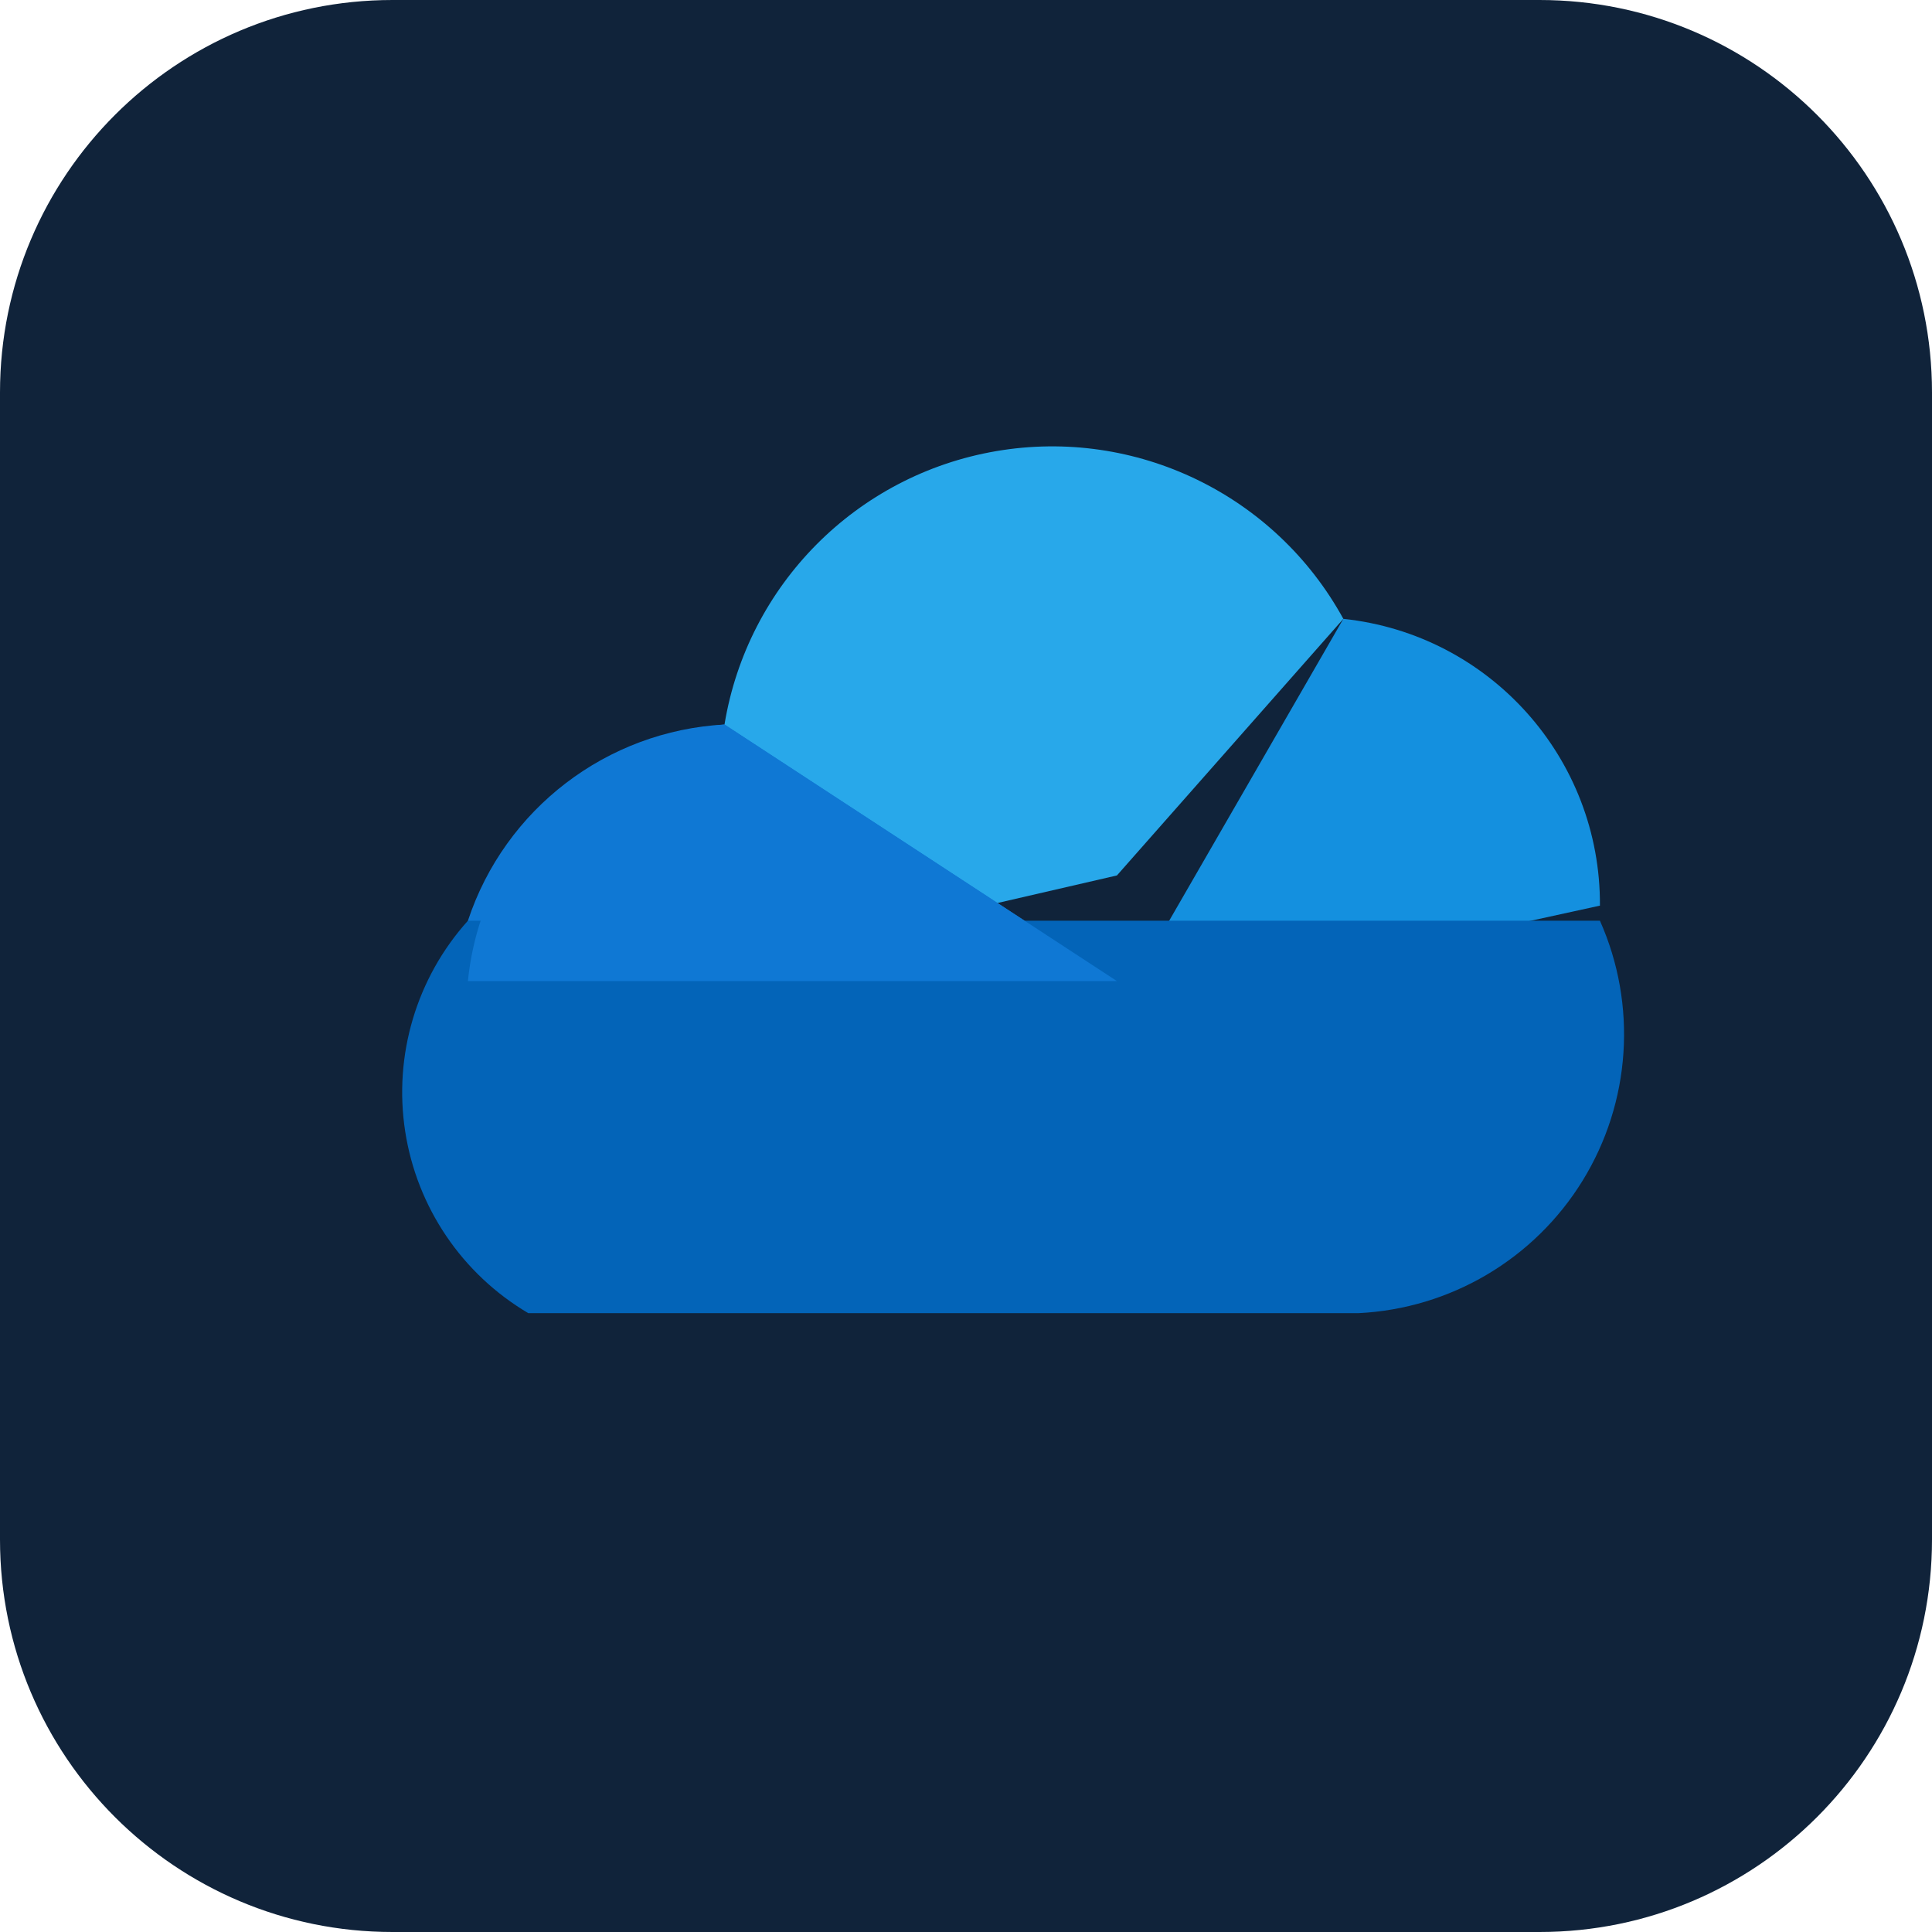
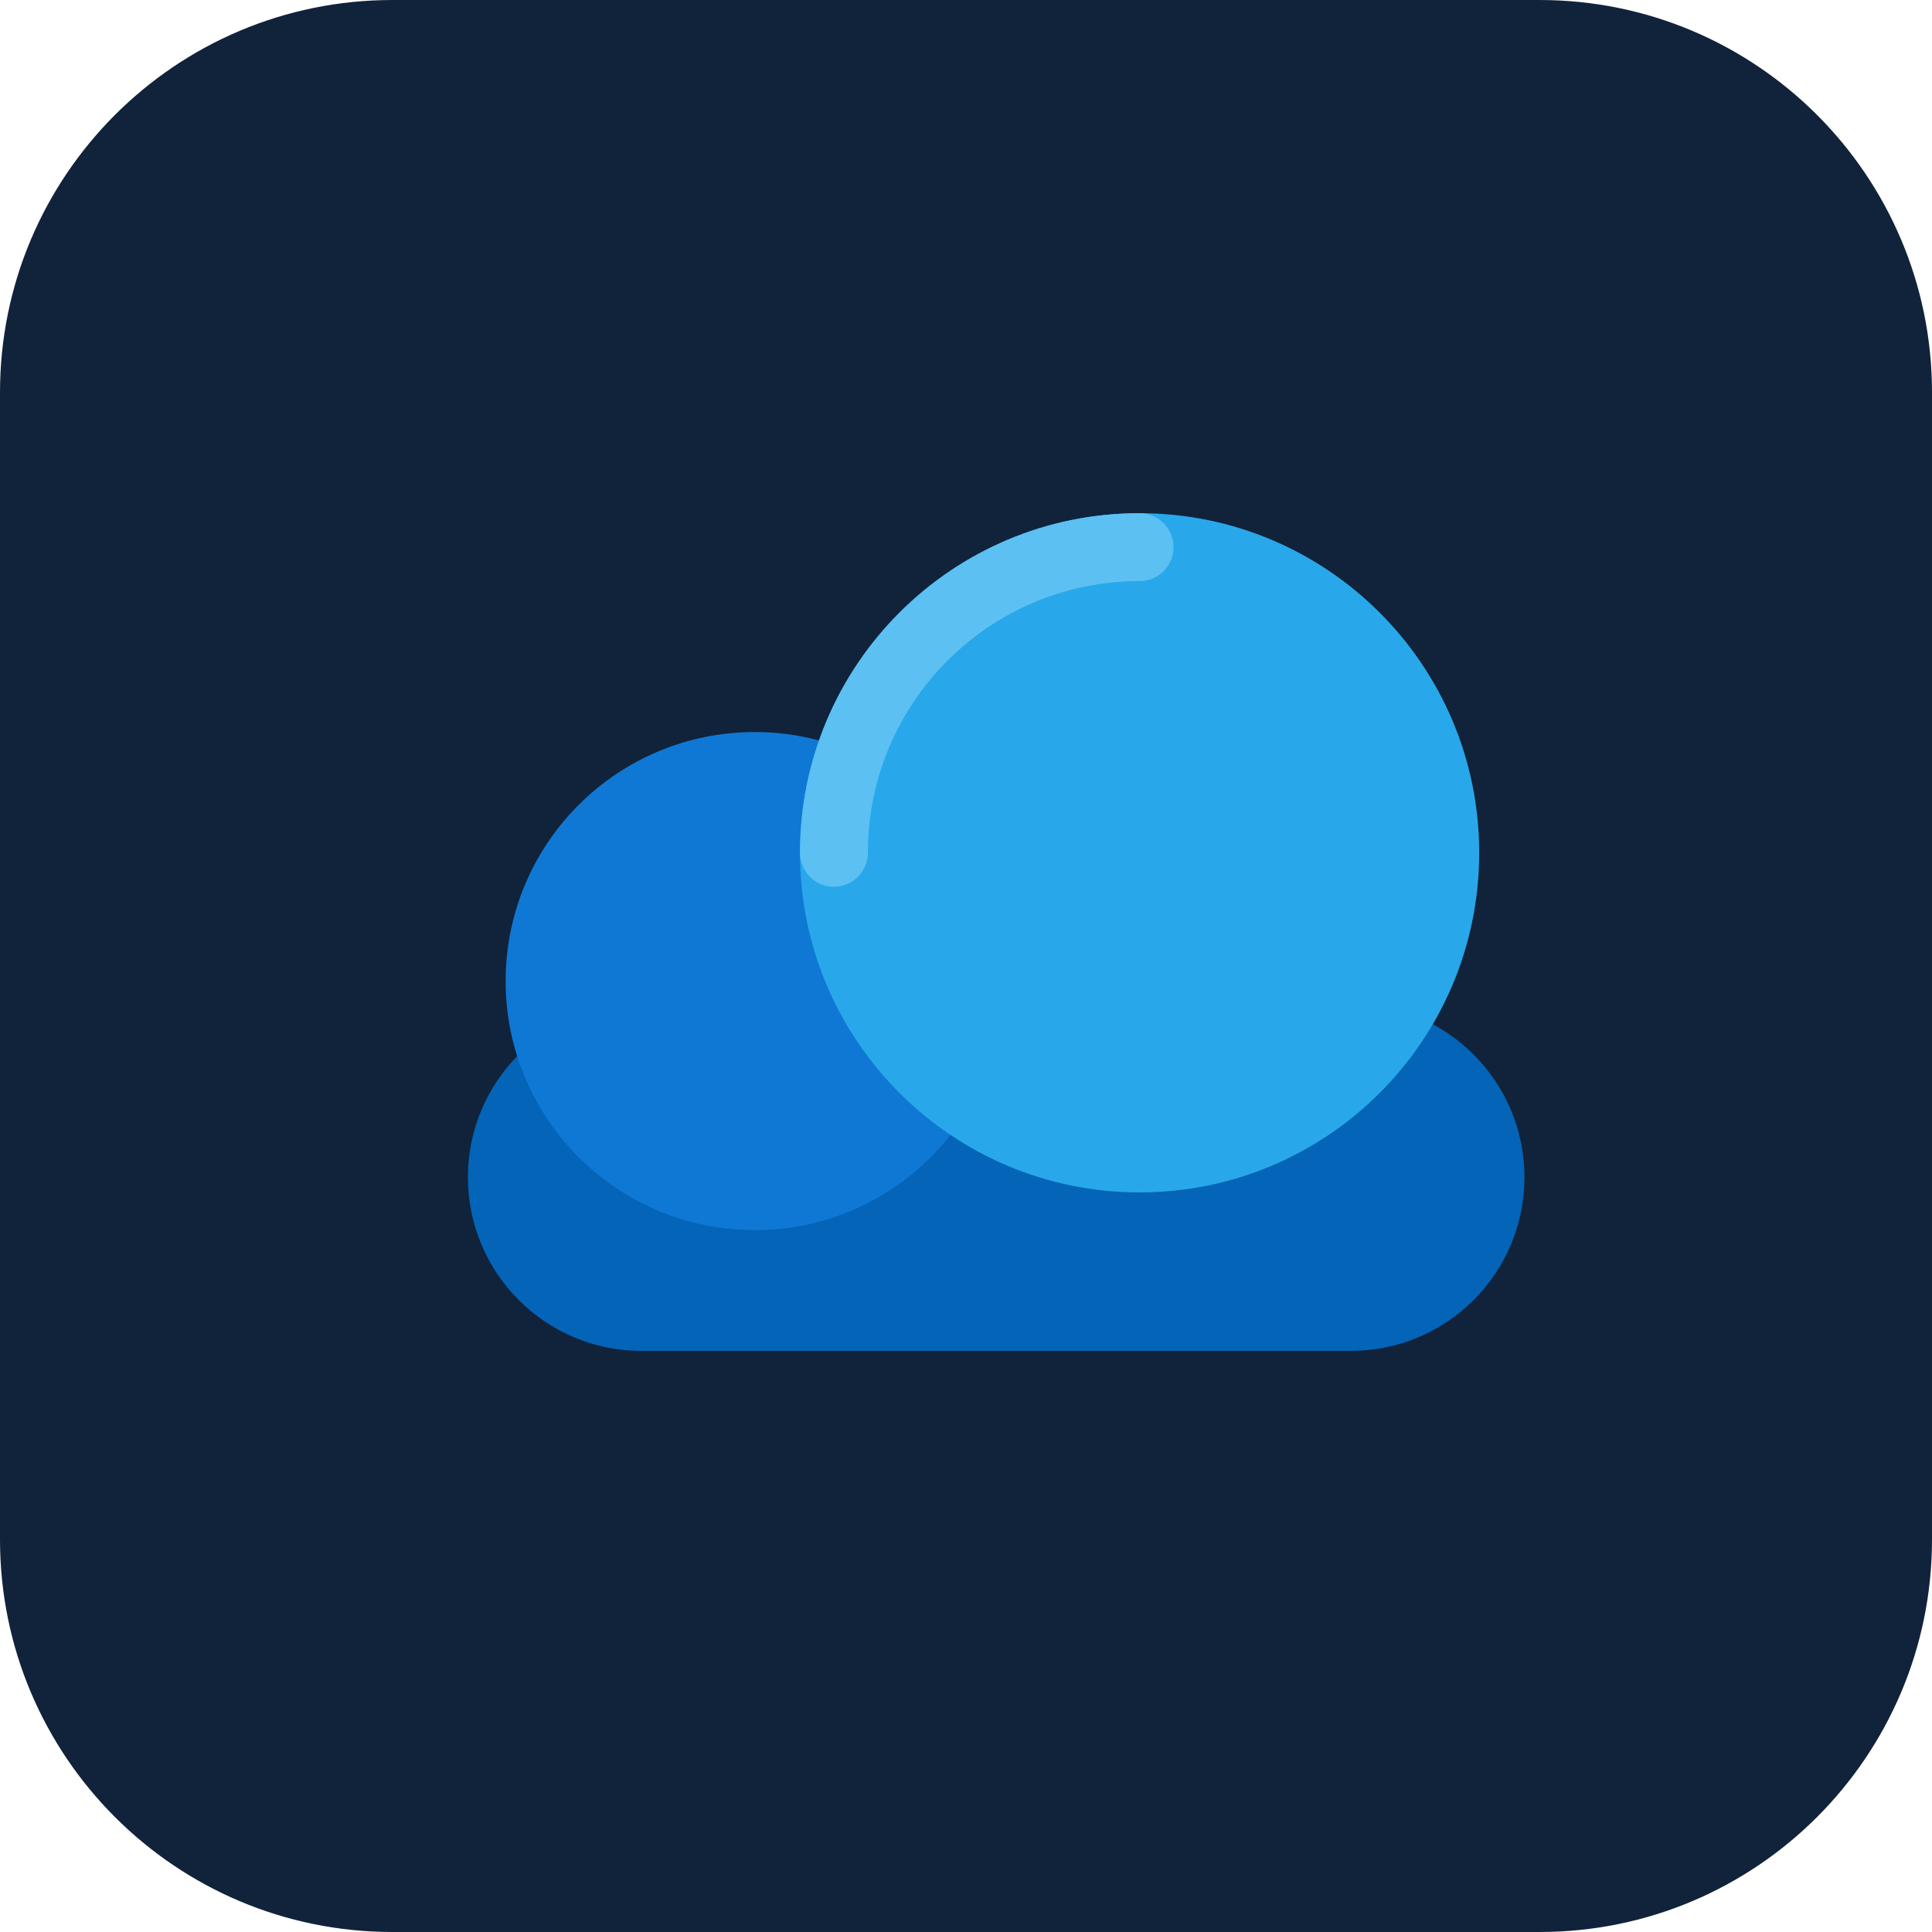
<svg xmlns="http://www.w3.org/2000/svg" viewBox="0 0 256 256" width="256" height="256">
  <rect width="256" height="256" rx="52" fill="#10233a" />
-   <path d="M96 96a44 44 0 0 1 82-14l-30 34-52 12z" fill="#28a8ea" />
-   <path d="M178 82a38 38 0 0 1 34 38l-64 14z" fill="#1490df" />
-   <path d="M62 122a38 38 0 0 1 34-26l52 34-40 34z" fill="#0f78d4" />
-   <path d="M62 122h150a37 37 0 0 1-32 52H70a34 34 0 0 1-8-52z" fill="#0364b8" />
-   <path d="M96 96l52 34H62a38 38 0 0 1 34-34z" fill="#0f78d4" />
+   <rect x="62" y="133" width="140" height="46" rx="23" fill="#0364b8" />
+   <circle cx="100" cy="130" r="33" fill="#0f78d4" />
+   <circle cx="151" cy="113" r="45" fill="#28a8ea" />
+   <path d="M110.5 113A40.5 40.5 0 0 1 151 72.5" fill="none" stroke="#5cc0f2" stroke-width="9" stroke-linecap="round" />
</svg>
